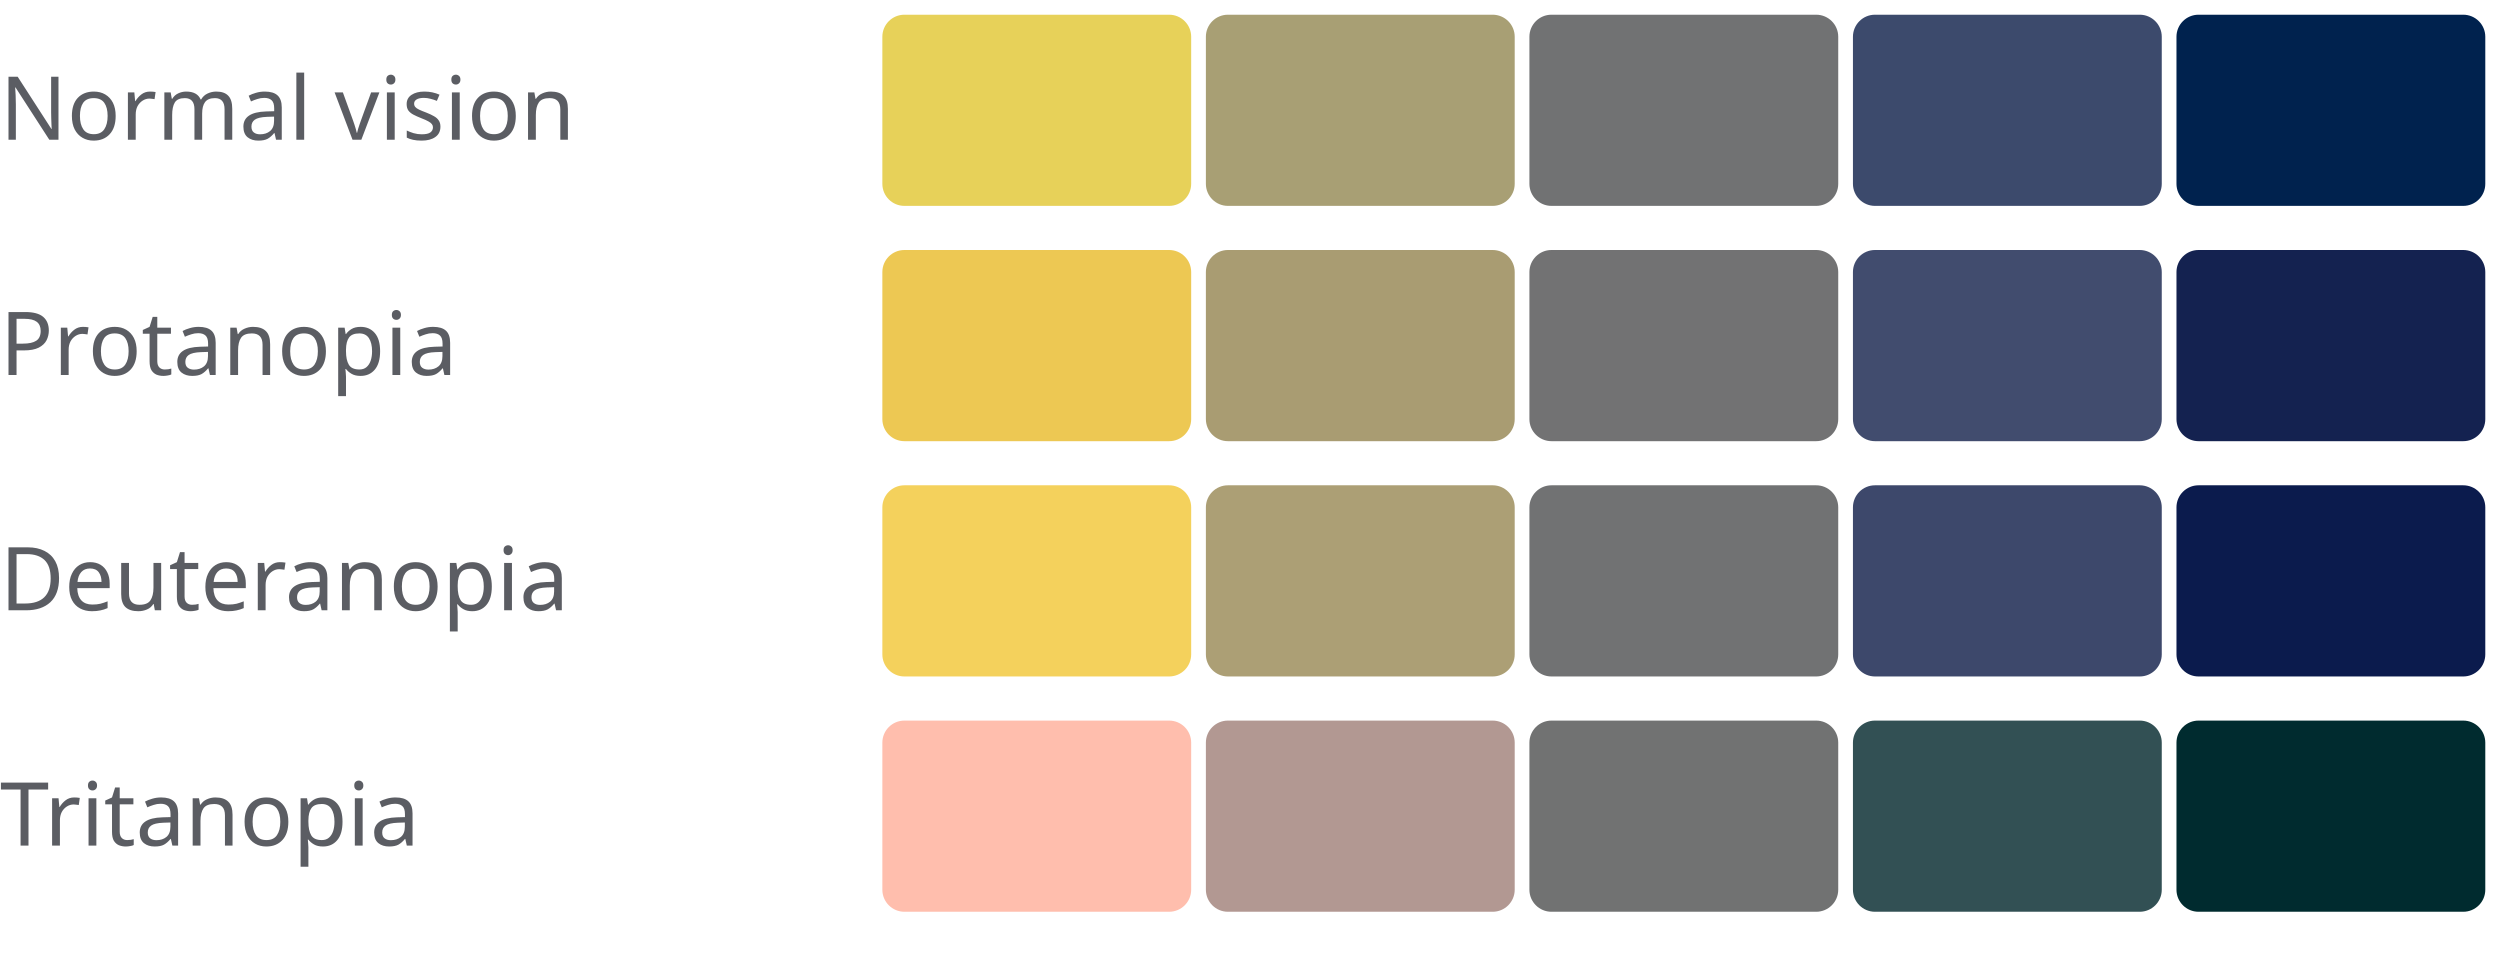
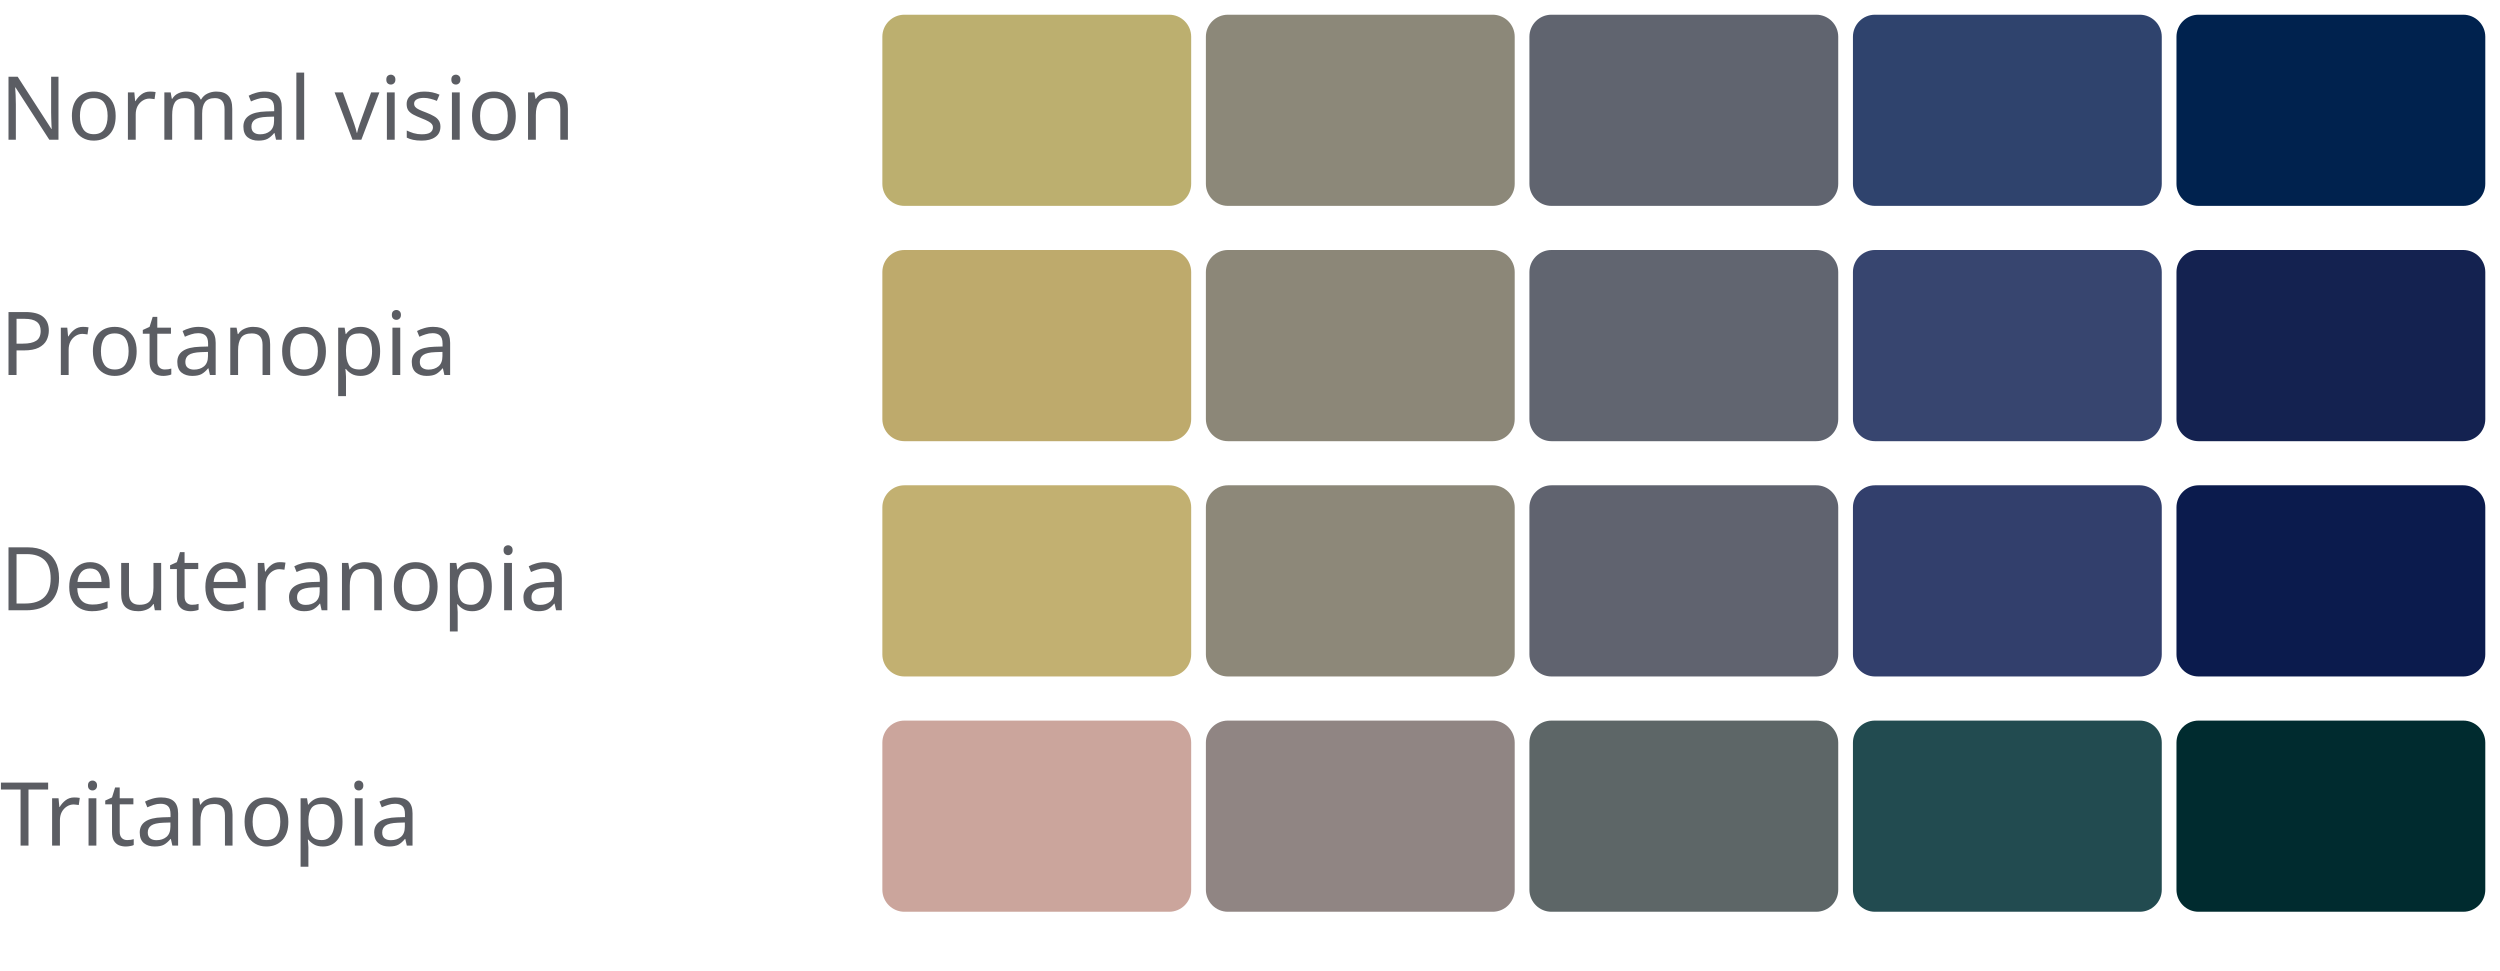
<svg xmlns="http://www.w3.org/2000/svg" width="340" height="132" viewBox="0 0 340 132">
  <text x="0" y="19" font-size="12" font-family="system-ui,sans-serif" fill="#5b5d63">Normal vision</text>
-   <rect x="120" y="2" width="42" height="26" rx="3" fill="#e7d159" />
-   <rect x="164" y="2" width="42" height="26" rx="3" fill="#a89f74" />
-   <rect x="208" y="2" width="42" height="26" rx="3" fill="#717273" />
-   <rect x="252" y="2" width="42" height="26" rx="3" fill="#3c4a6c" />
+   <rect x="120" y="2" width="42" height="26" rx="3" fill="#bcaf6f" />
+   <rect x="164" y="2" width="42" height="26" rx="3" fill="#8c8879" />
+   <rect x="208" y="2" width="42" height="26" rx="3" fill="#60646f" />
+   <rect x="252" y="2" width="42" height="26" rx="3" fill="#2f436d" />
  <rect x="296" y="2" width="42" height="26" rx="3" fill="#00224e" />
  <text x="0" y="51" font-size="12" font-family="system-ui,sans-serif" fill="#5b5d63">Protanopia</text>
-   <rect x="120" y="34" width="42" height="26" rx="3" fill="#edc853" />
-   <rect x="164" y="34" width="42" height="26" rx="3" fill="#a99c72" />
-   <rect x="208" y="34" width="42" height="26" rx="3" fill="#727273" />
-   <rect x="252" y="34" width="42" height="26" rx="3" fill="#414c6e" />
+   <rect x="120" y="34" width="42" height="26" rx="3" fill="#beaa6c" />
+   <rect x="164" y="34" width="42" height="26" rx="3" fill="#8c8778" />
+   <rect x="208" y="34" width="42" height="26" rx="3" fill="#616570" />
+   <rect x="252" y="34" width="42" height="26" rx="3" fill="#37456f" />
  <rect x="296" y="34" width="42" height="26" rx="3" fill="#142250" />
  <text x="0" y="83" font-size="12" font-family="system-ui,sans-serif" fill="#5b5d63">Deuteranopia</text>
-   <rect x="120" y="66" width="42" height="26" rx="3" fill="#f4d15c" />
-   <rect x="164" y="66" width="42" height="26" rx="3" fill="#ac9f75" />
-   <rect x="208" y="66" width="42" height="26" rx="3" fill="#717273" />
-   <rect x="252" y="66" width="42" height="26" rx="3" fill="#3d486b" />
+   <rect x="120" y="66" width="42" height="26" rx="3" fill="#c2b071" />
+   <rect x="164" y="66" width="42" height="26" rx="3" fill="#8d8879" />
+   <rect x="208" y="66" width="42" height="26" rx="3" fill="#60636f" />
+   <rect x="252" y="66" width="42" height="26" rx="3" fill="#323f6c" />
  <rect x="296" y="66" width="42" height="26" rx="3" fill="#0b1b4d" />
  <text x="0" y="115" font-size="12" font-family="system-ui,sans-serif" fill="#5b5d63">Tritanopia</text>
-   <rect x="120" y="98" width="42" height="26" rx="3" fill="#ffbead" />
-   <rect x="164" y="98" width="42" height="26" rx="3" fill="#b29892" />
-   <rect x="208" y="98" width="42" height="26" rx="3" fill="#717272" />
-   <rect x="252" y="98" width="42" height="26" rx="3" fill="#325054" />
+   <rect x="120" y="98" width="42" height="26" rx="3" fill="#cba59c" />
+   <rect x="164" y="98" width="42" height="26" rx="3" fill="#908583" />
+   <rect x="208" y="98" width="42" height="26" rx="3" fill="#5d6667" />
+   <rect x="252" y="98" width="42" height="26" rx="3" fill="#224b50" />
  <rect x="296" y="98" width="42" height="26" rx="3" fill="#002b2f" />
</svg>
